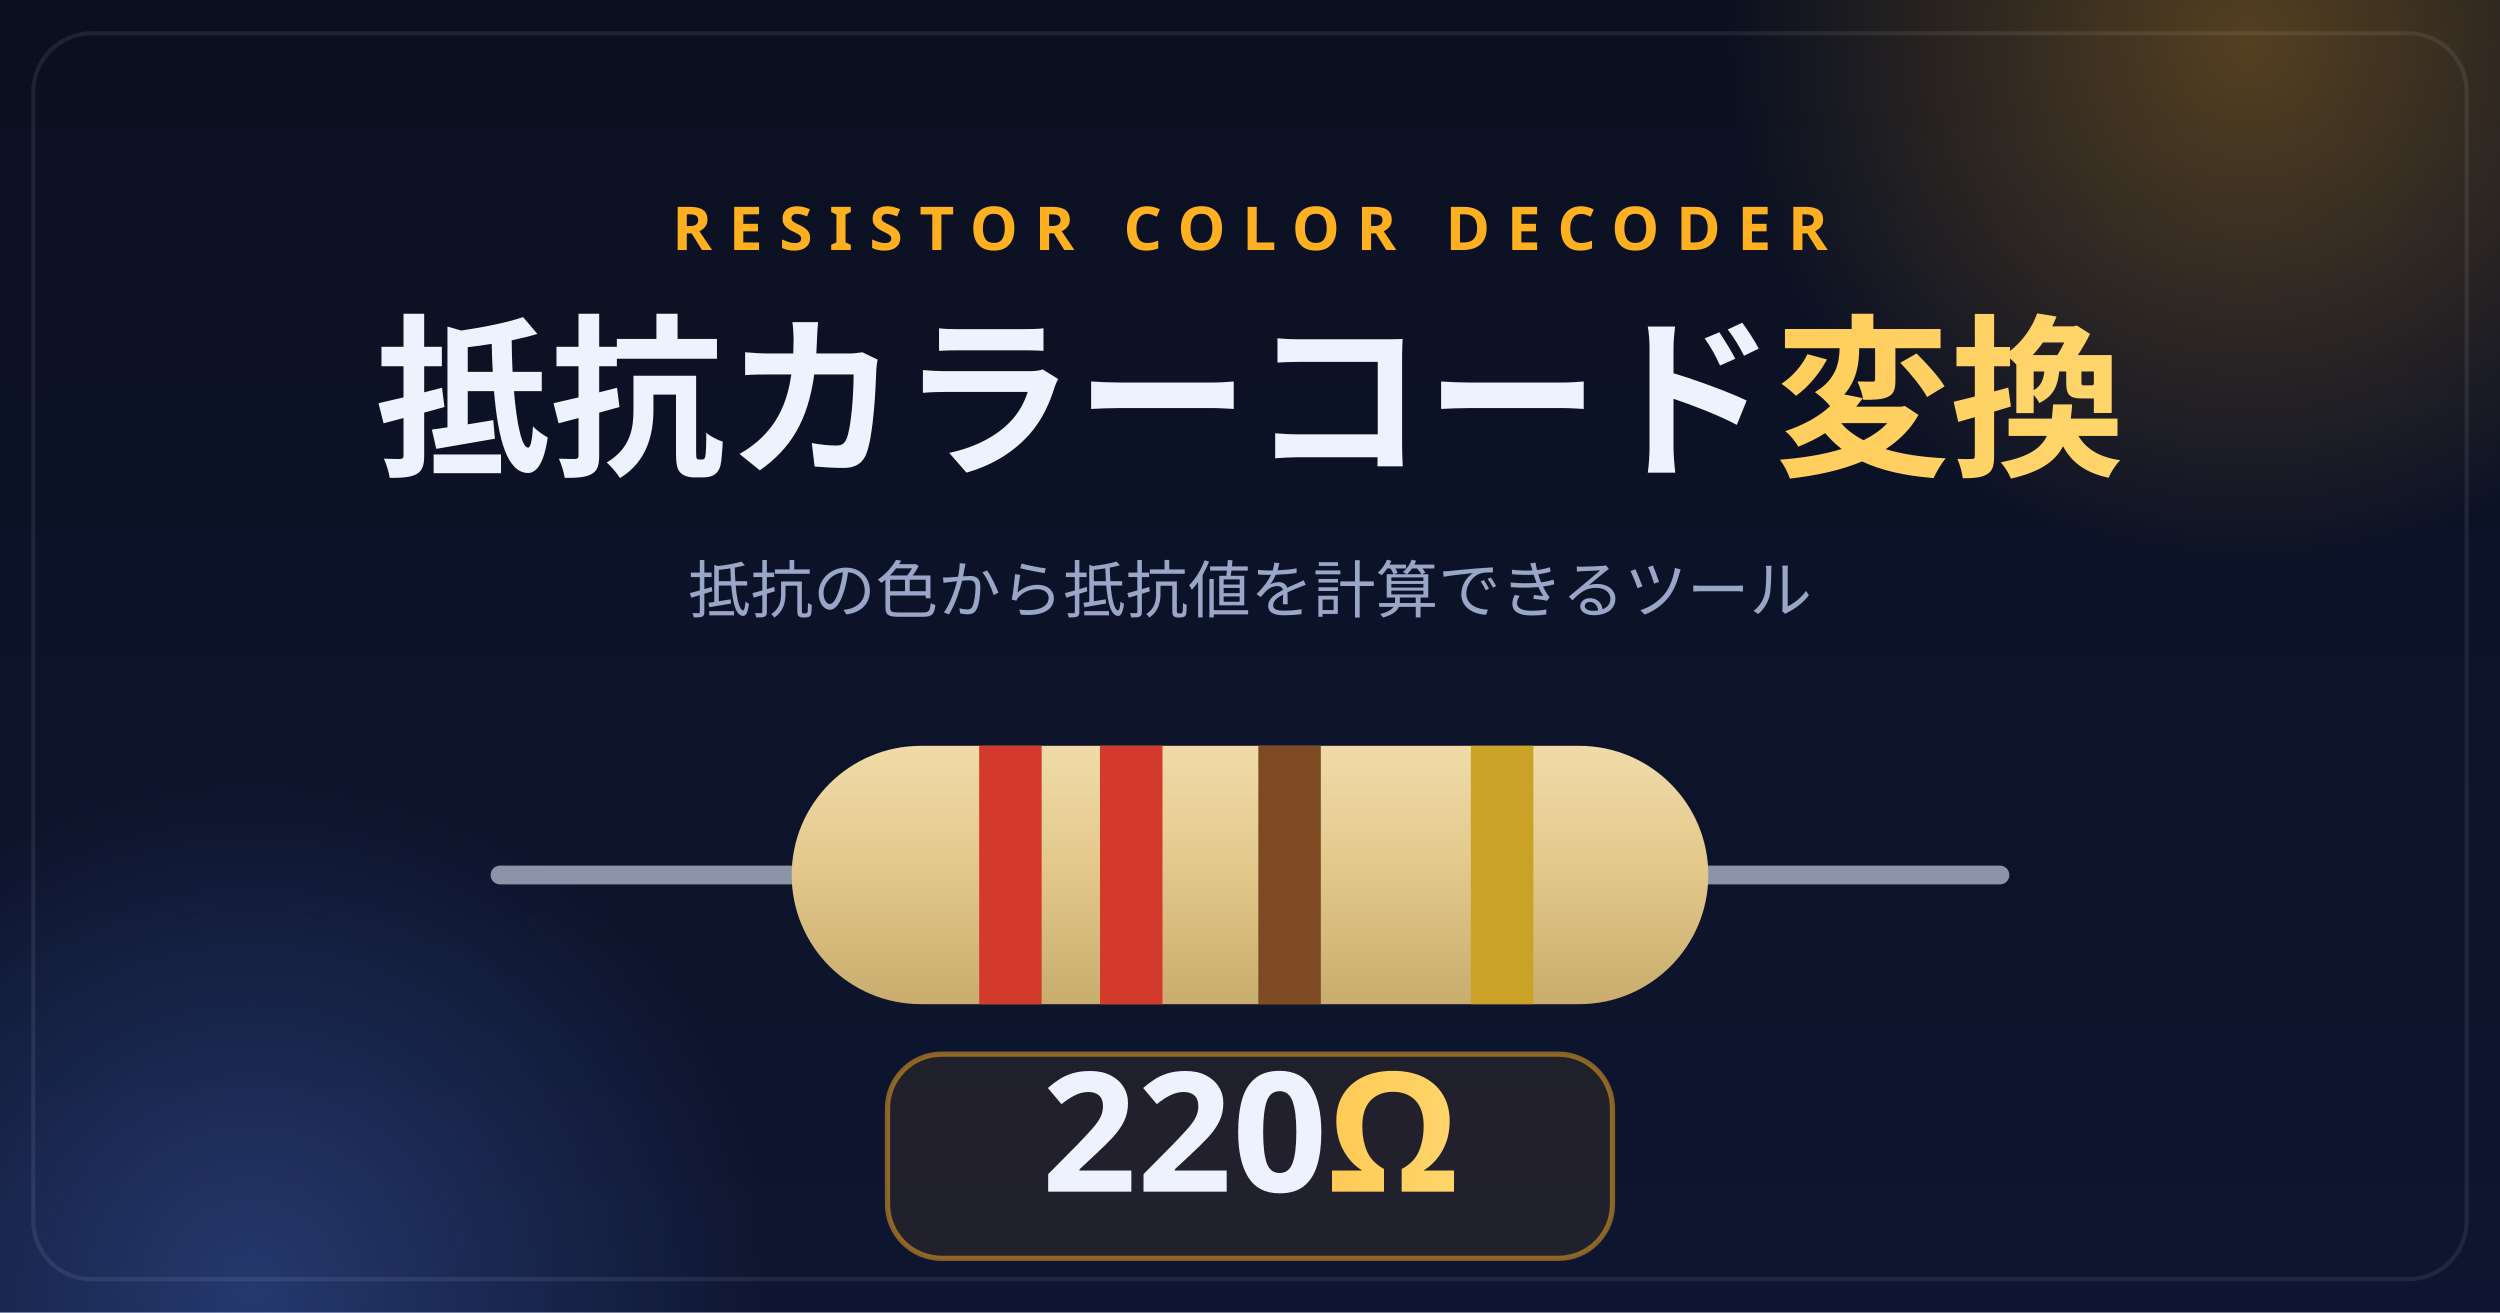
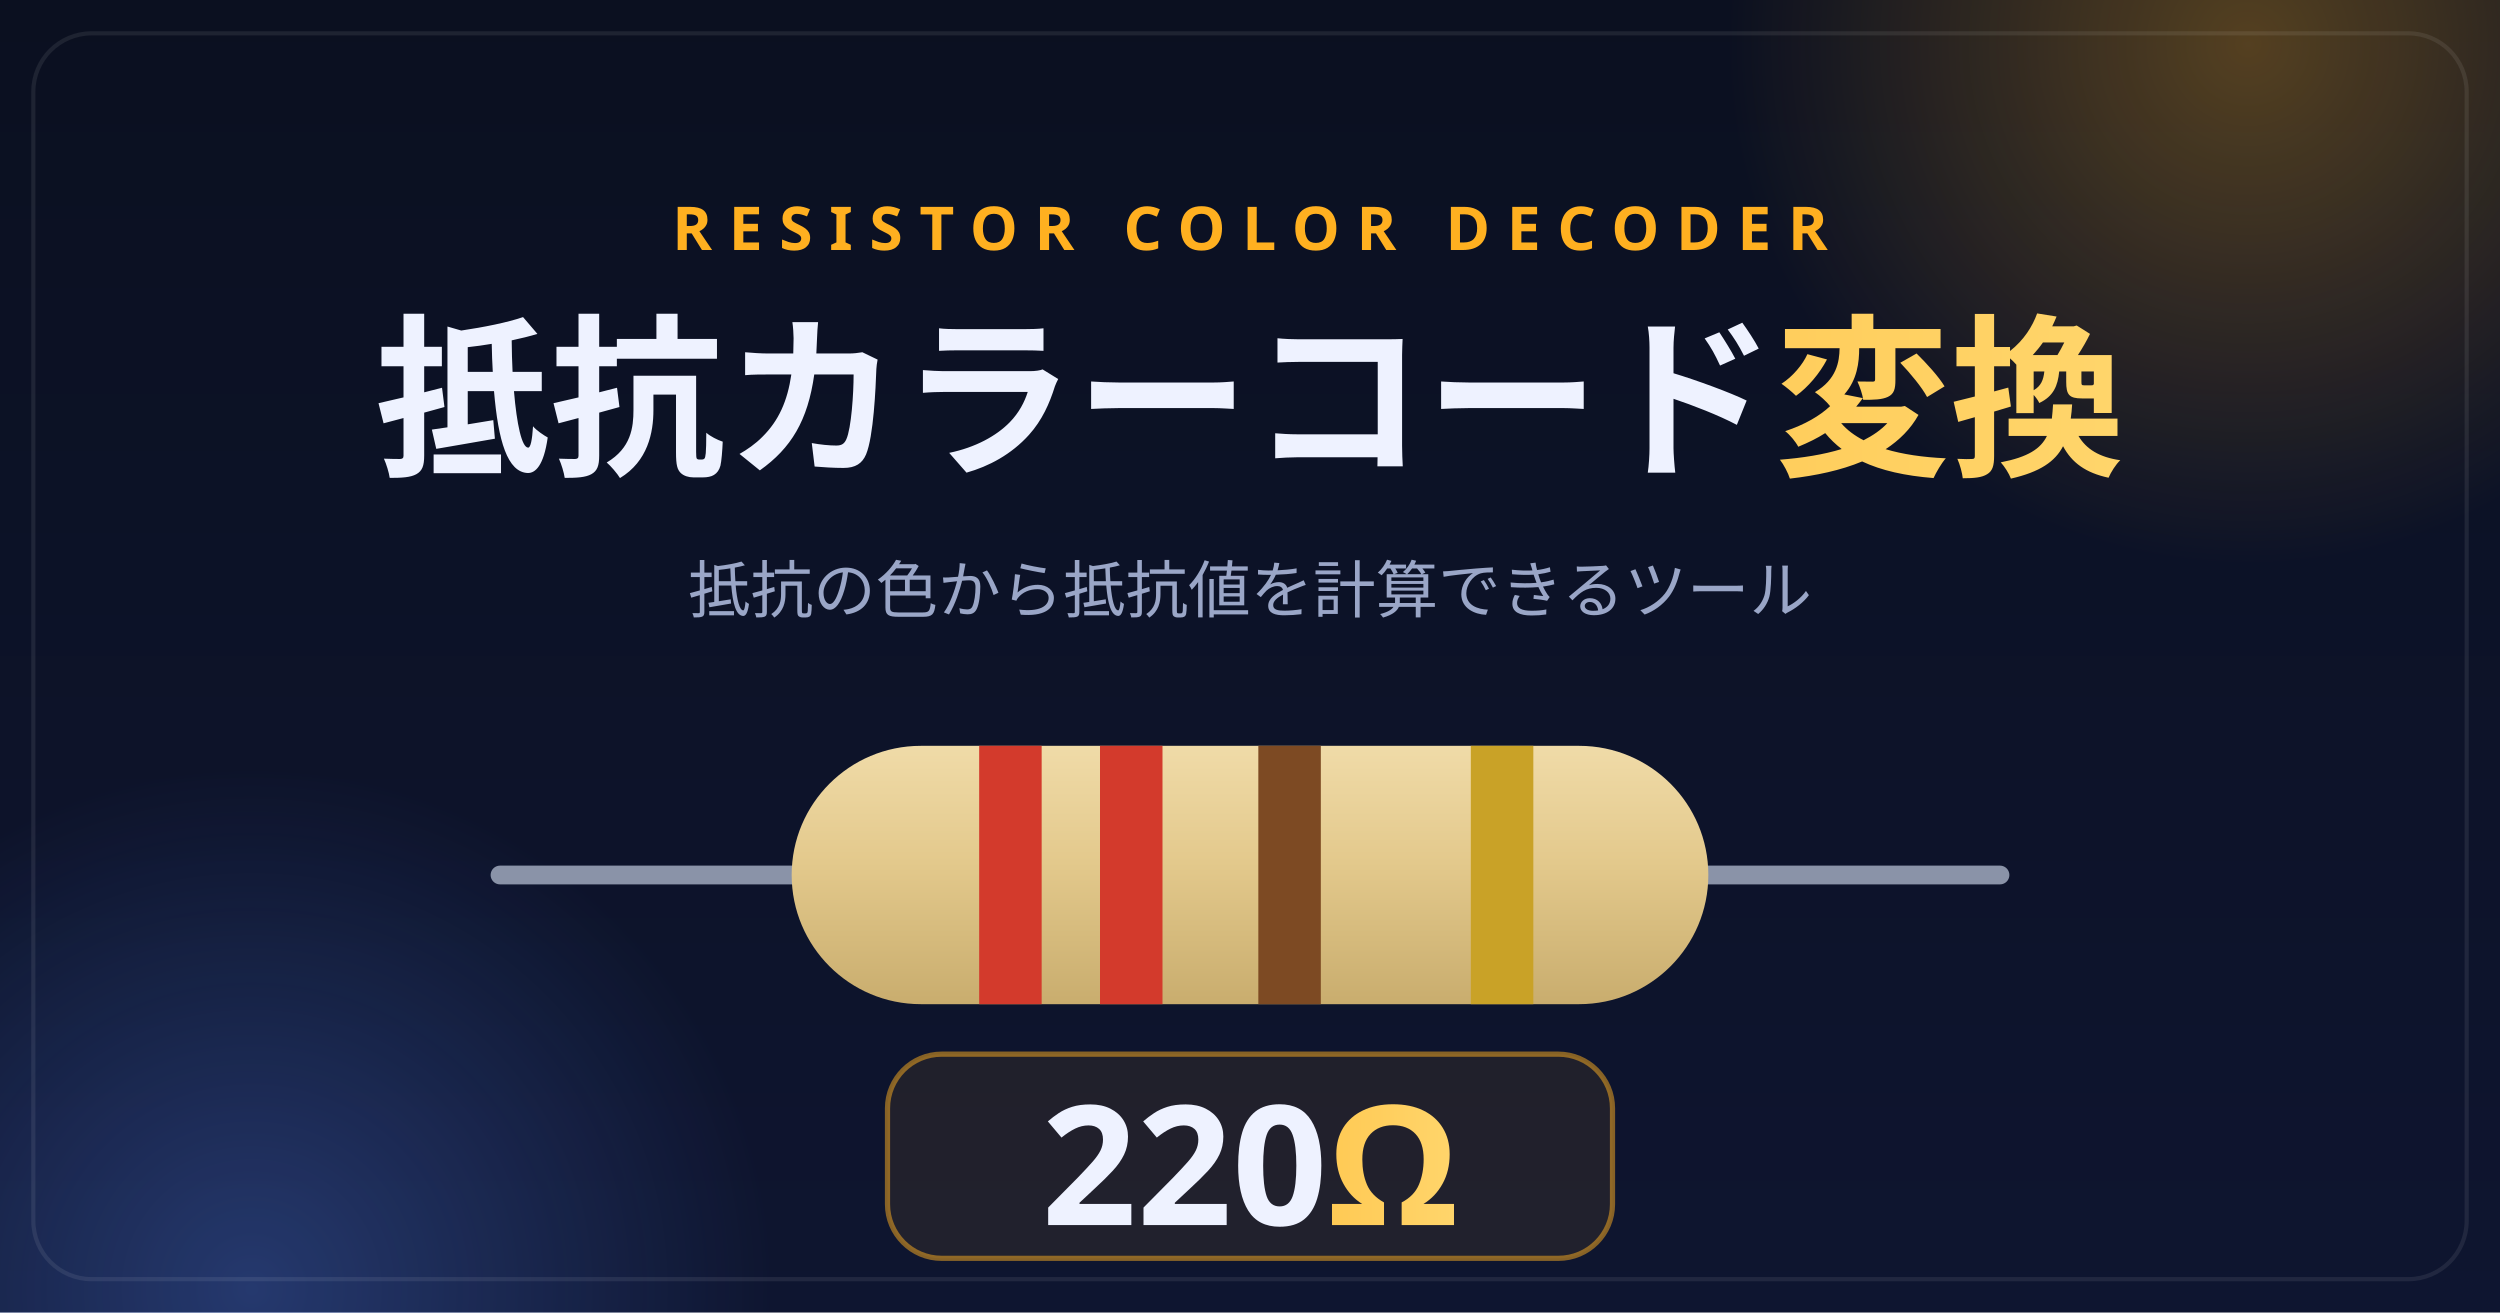
<svg xmlns="http://www.w3.org/2000/svg" width="1200" height="630" viewBox="0 0 1200 630" font-family="IPAGothic, sans-serif">
  <defs>
    <linearGradient id="bg" x1="0" y1="0" x2="0" y2="1">
      <stop offset="0" stop-color="#0b1020" />
      <stop offset="1" stop-color="#0e1530" />
    </linearGradient>
    <radialGradient id="g1" cx="50%" cy="50%" r="50%">
      <stop offset="0" stop-color="#ffb020" stop-opacity="0.30" />
      <stop offset="0.7" stop-color="#ffb020" stop-opacity="0" />
    </radialGradient>
    <radialGradient id="g2" cx="50%" cy="50%" r="50%">
      <stop offset="0" stop-color="#5b8cff" stop-opacity="0.30" />
      <stop offset="0.7" stop-color="#5b8cff" stop-opacity="0" />
    </radialGradient>
    <linearGradient id="bodyGrad" x1="0" y1="0" x2="0" y2="1">
      <stop offset="0" stop-color="#f0dba8" />
      <stop offset="0.45" stop-color="#e3c98c" />
      <stop offset="1" stop-color="#c9ad6e" />
    </linearGradient>
    <linearGradient id="accentText" x1="0" y1="0" x2="1" y2="0">
      <stop offset="0" stop-color="#ffb020" />
      <stop offset="1" stop-color="#ffd56b" />
    </linearGradient>
    <clipPath id="bodyClip">
      <rect x="380" y="358" width="440" height="124" rx="62" ry="62" />
    </clipPath>
  </defs>
  <rect width="1200" height="630" fill="url(#bg)" />
  <circle cx="1080" cy="20" r="360" fill="url(#g1)" />
  <circle cx="120" cy="620" r="360" fill="url(#g2)" />
  <rect x="16" y="16" width="1168" height="598" rx="28" fill="none" stroke="#ffffff" stroke-opacity="0.08" stroke-width="2" />
  <text x="600" y="120" text-anchor="middle" fill="#ffb020" font-size="29" font-weight="bold" letter-spacing="8">RESISTOR COLOR DECODER</text>
  <text x="600" y="222" text-anchor="middle" fill="#eef2ff" font-size="84" font-weight="bold">抵抗カラーコード<tspan fill="url(#accentText)">変換</tspan>
  </text>
  <text x="600" y="294" text-anchor="middle" fill="#9aa6c7" font-size="30">抵抗の色から抵抗値を計算できるツール</text>
  <g>
    <line x1="240" y1="420" x2="395" y2="420" stroke="#8a93a8" stroke-width="9" stroke-linecap="round" />
    <line x1="805" y1="420" x2="960" y2="420" stroke="#8a93a8" stroke-width="9" stroke-linecap="round" />
    <rect x="380" y="358" width="440" height="124" rx="62" ry="62" fill="url(#bodyGrad)" />
    <g clip-path="url(#bodyClip)">
      <rect x="470" y="350" width="30" height="140" fill="#d33a2c" />
      <rect x="528" y="350" width="30" height="140" fill="#d33a2c" />
      <rect x="604" y="350" width="30" height="140" fill="#7d4a23" />
      <rect x="706" y="350" width="30" height="140" fill="#c9a227" />
    </g>
    <rect x="426" y="506" width="348" height="98" rx="26" fill="#ffb020" fill-opacity="0.08" stroke="#ffb020" stroke-opacity="0.5" stroke-width="2.5" />
-     <text x="600" y="572" text-anchor="middle" fill="#eef2ff" font-size="80" font-weight="bold">220<tspan fill="url(#accentText)"> Ω</tspan>
+     <text x="600" y="557" text-anchor="middle" dominant-baseline="central" fill="#eef2ff" font-size="80" font-weight="bold">220<tspan fill="url(#accentText)"> Ω</tspan>
    </text>
  </g>
</svg>
